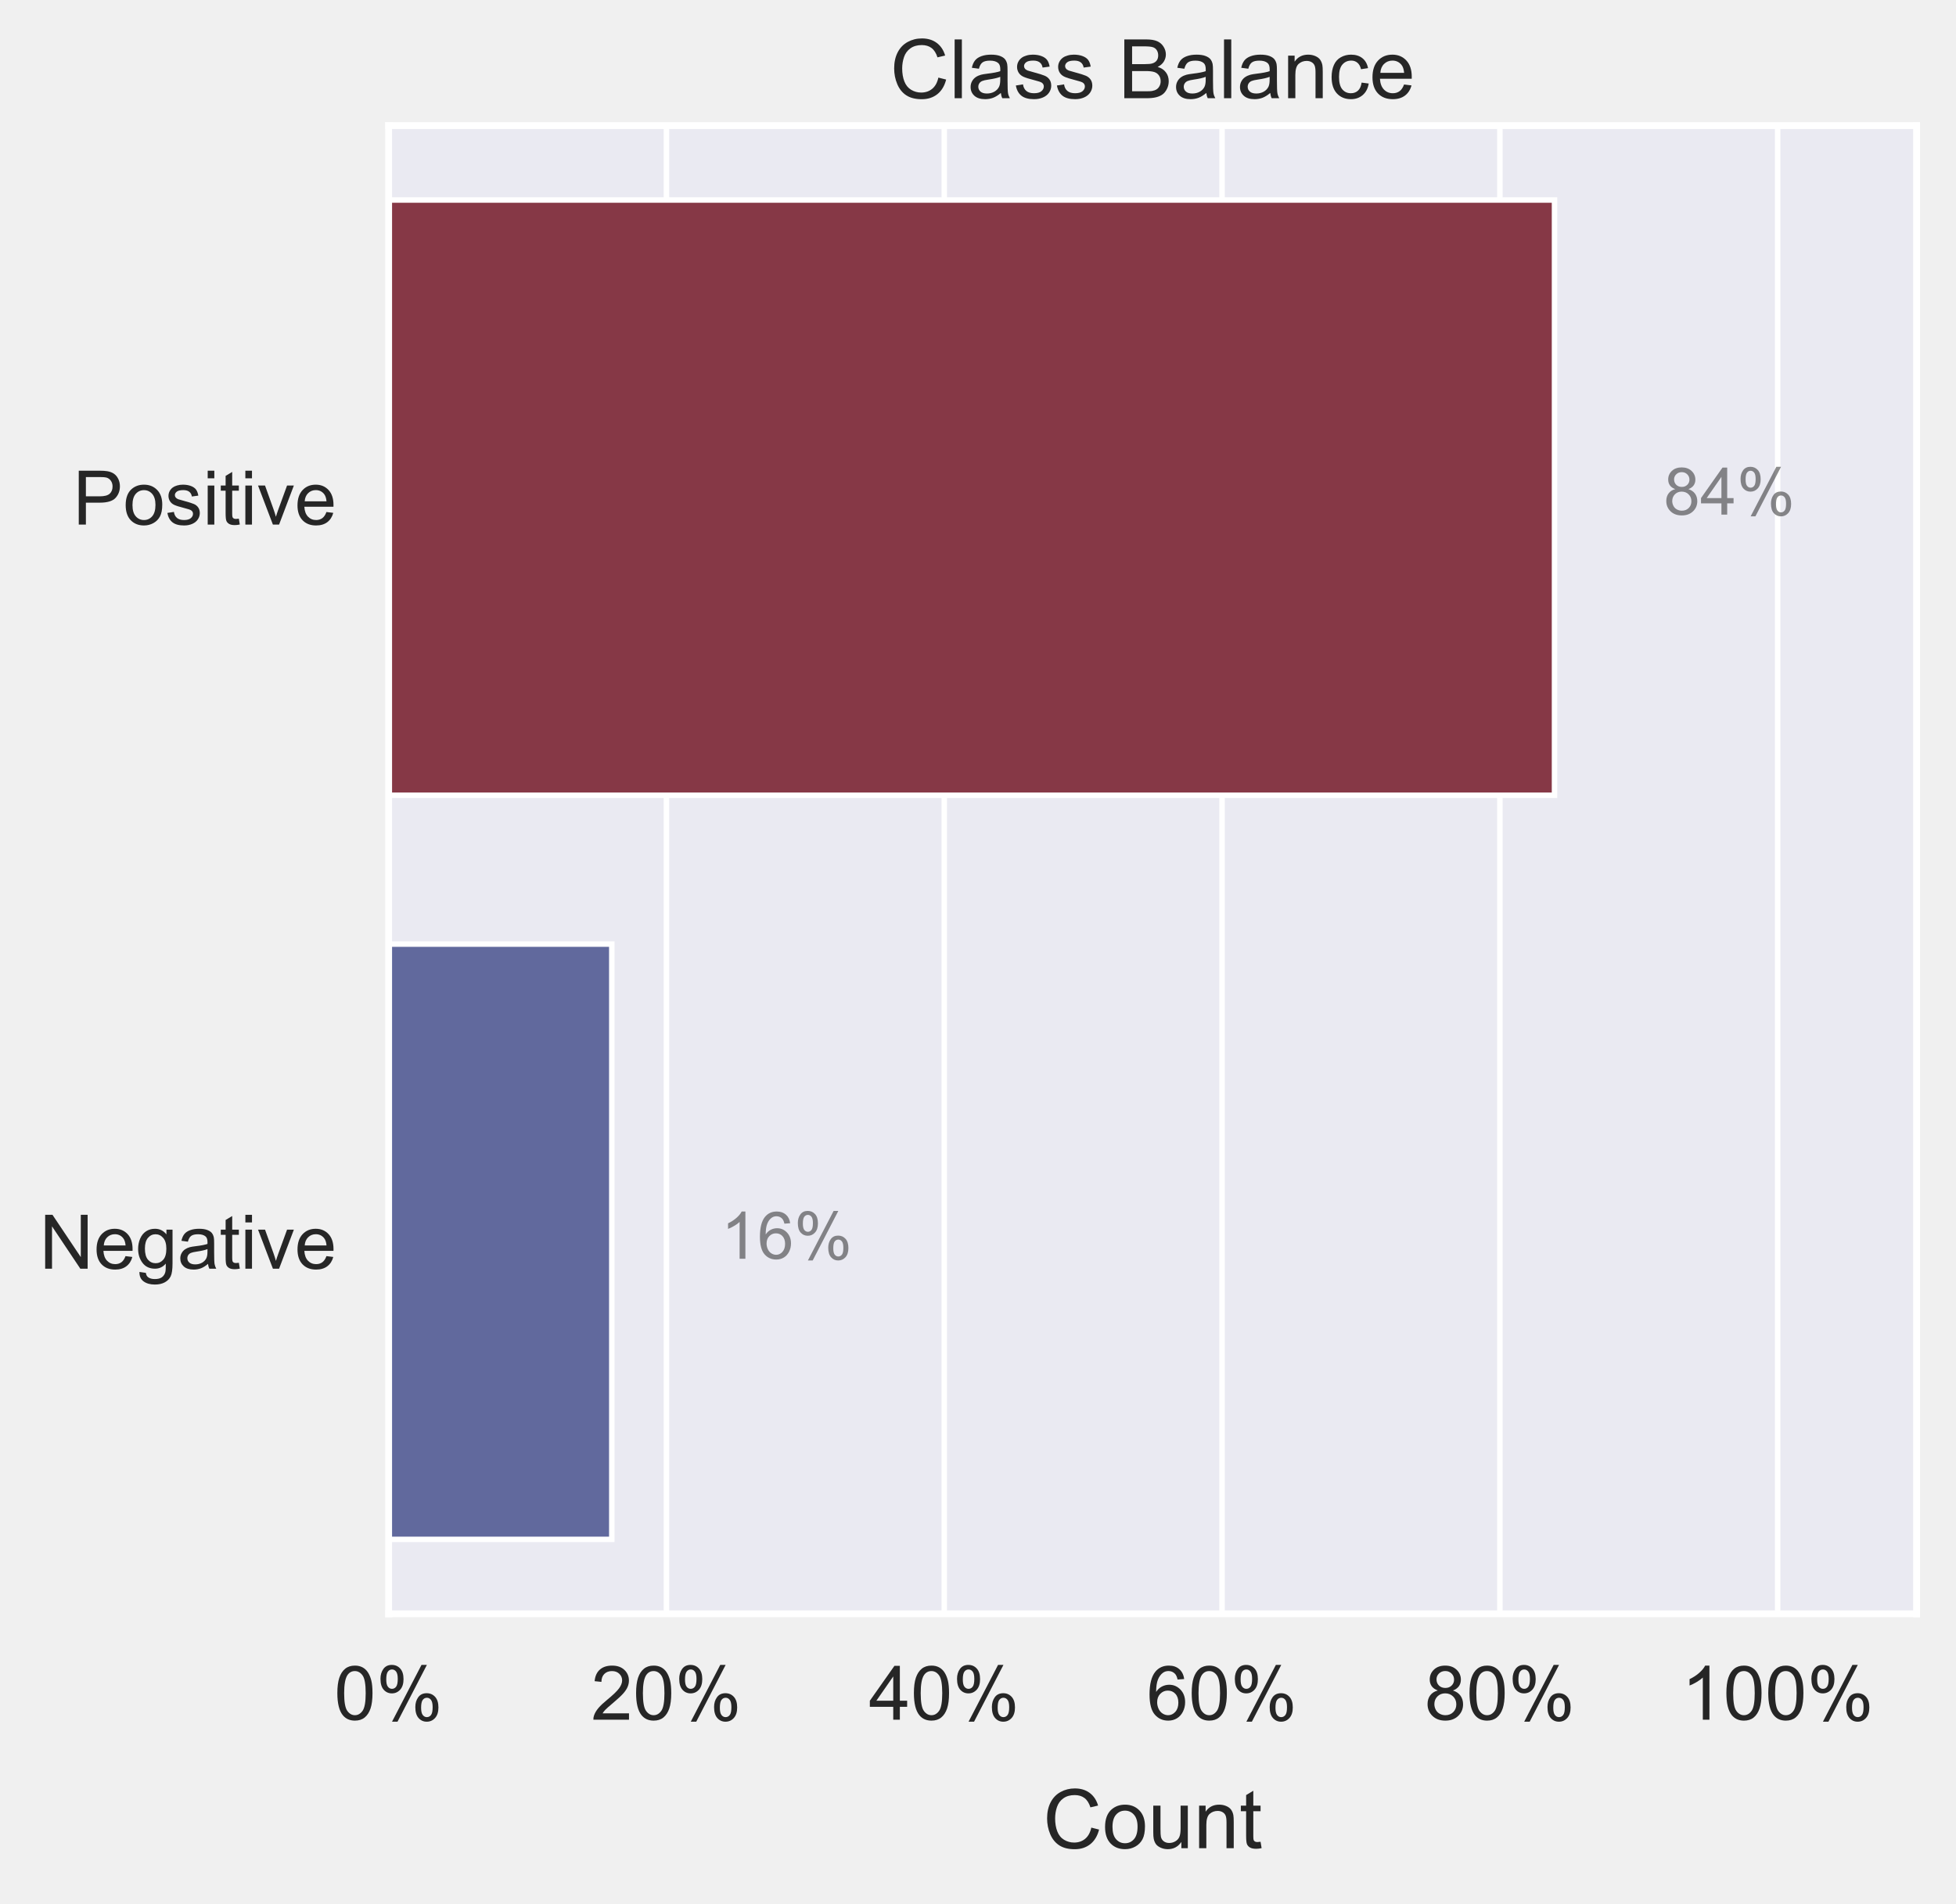
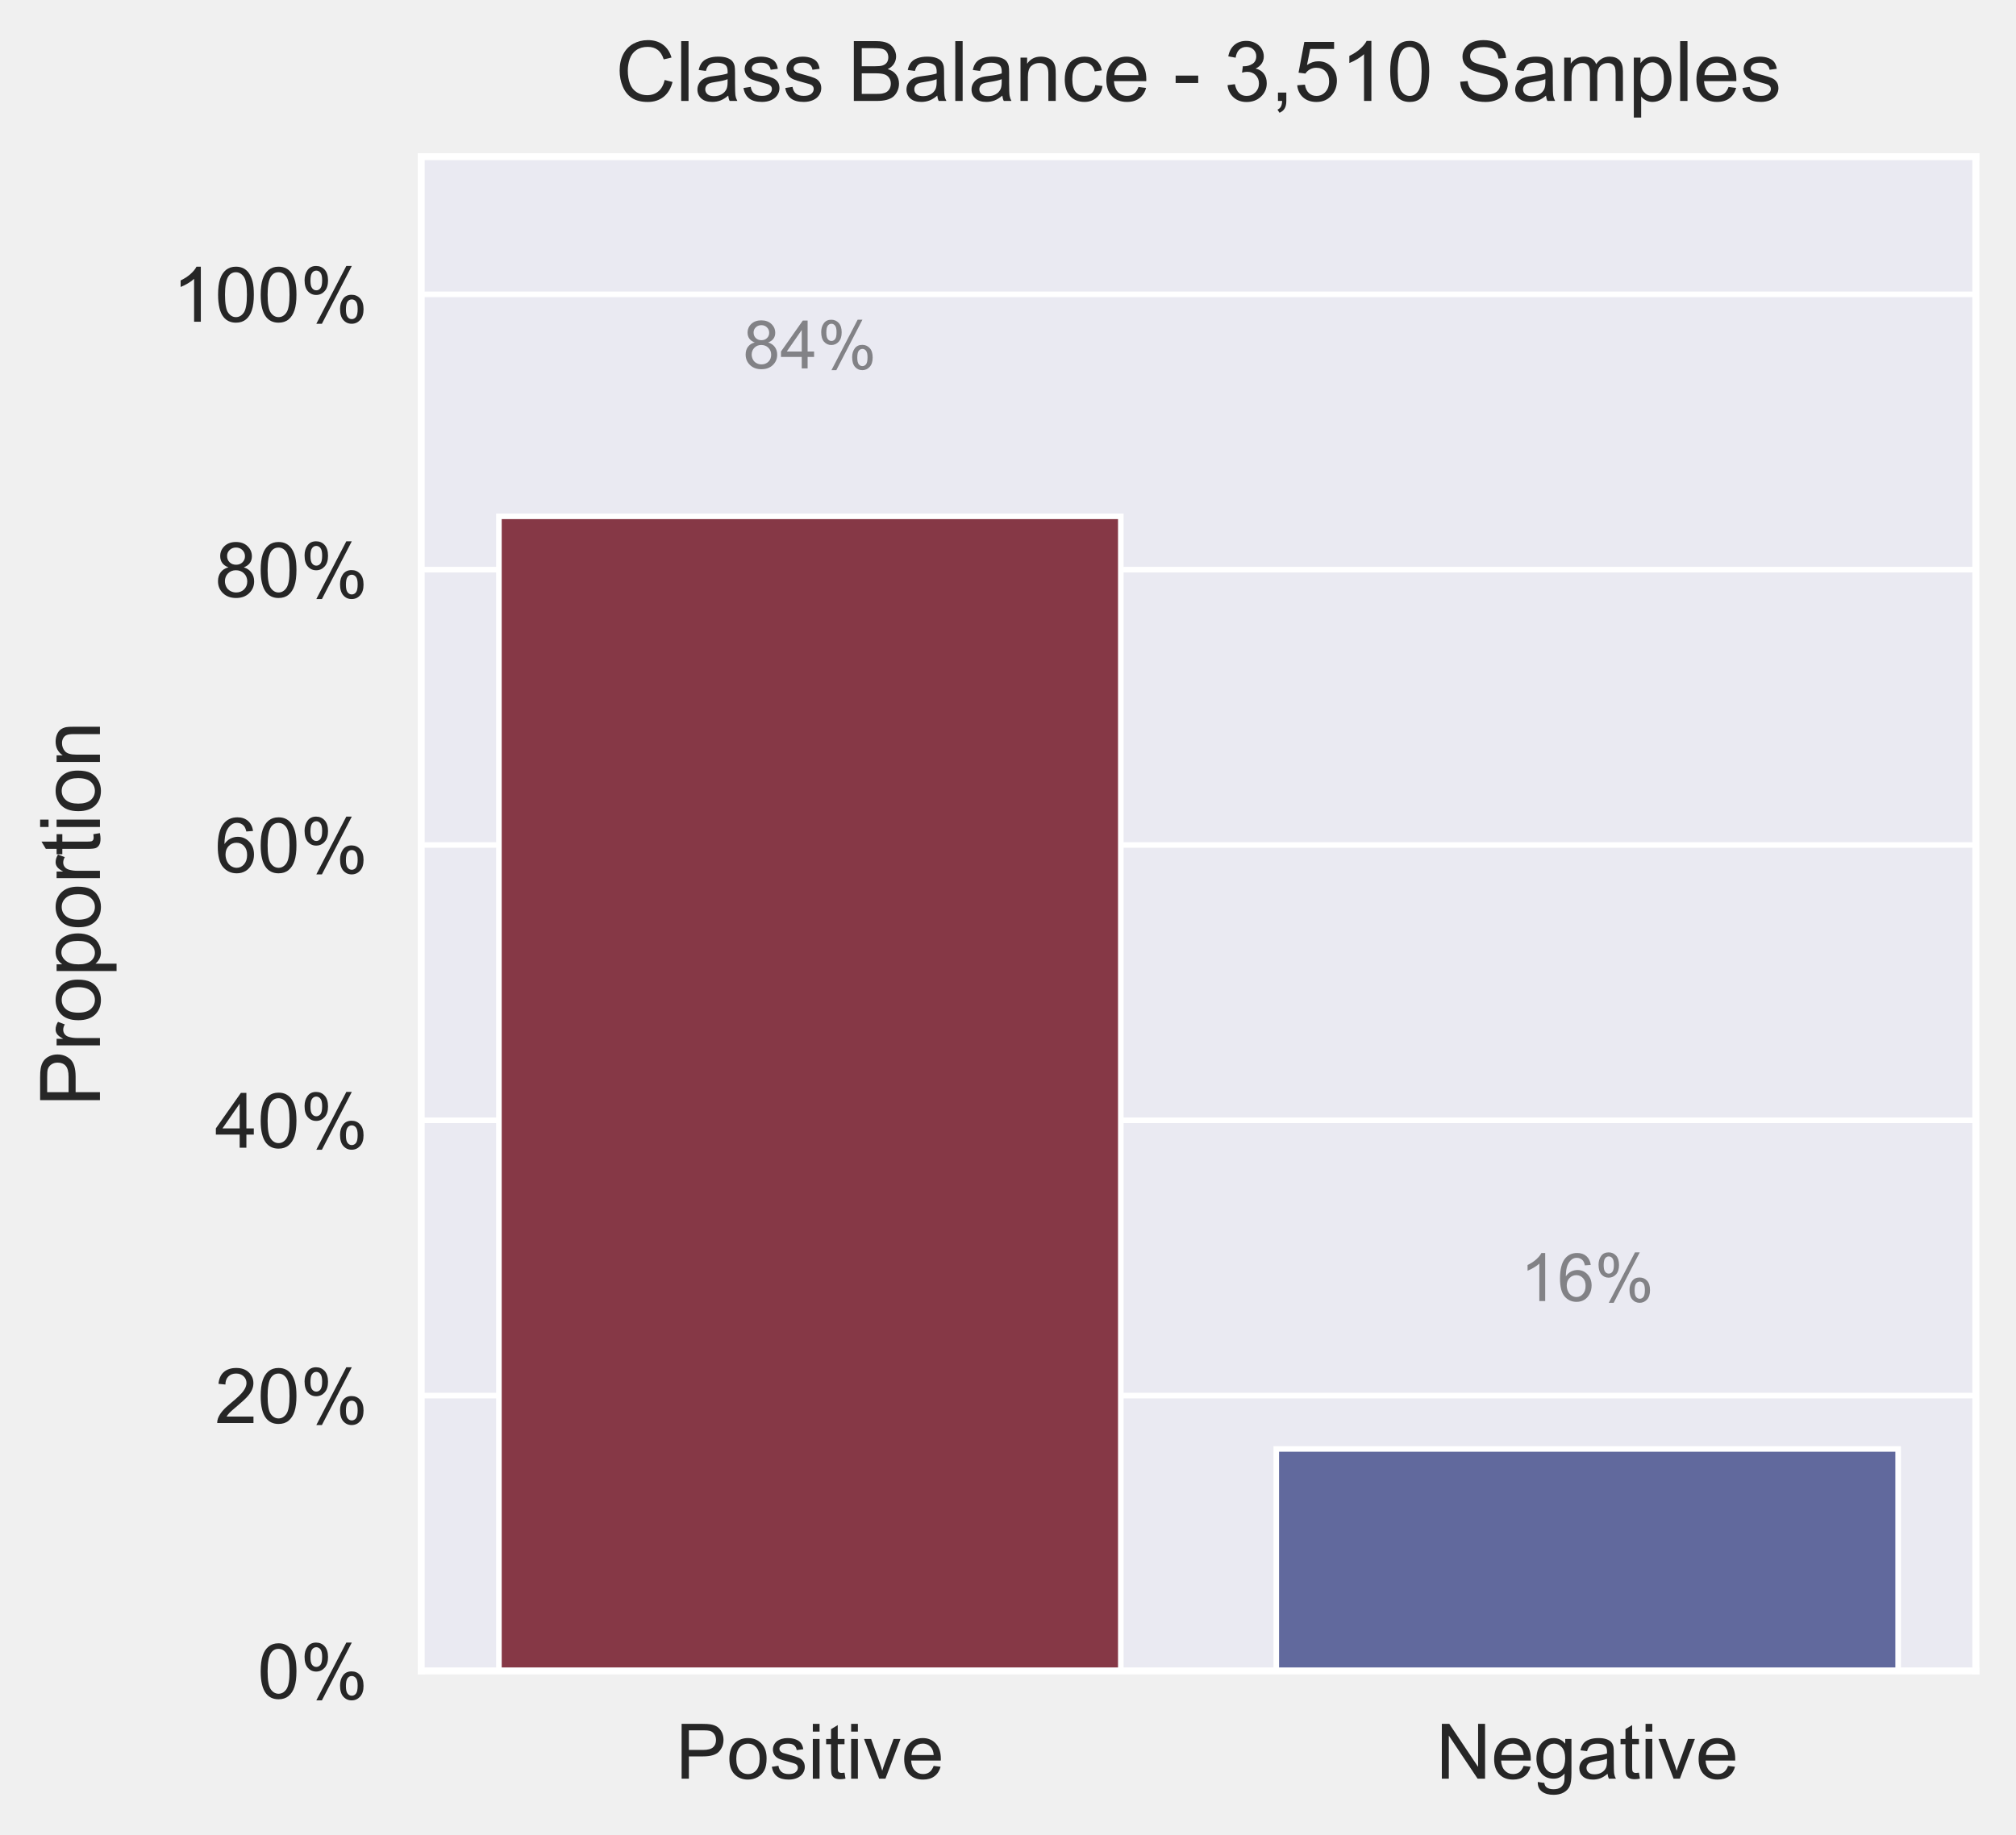
- <svg xmlns="http://www.w3.org/2000/svg" xmlns:xlink="http://www.w3.org/1999/xlink" height="347.729pt" version="1.1" viewBox="0 0 357.165 347.729" width="357.165pt">
+ <svg xmlns="http://www.w3.org/2000/svg" xmlns:xlink="http://www.w3.org/1999/xlink" height="329.355pt" version="1.1" viewBox="0 0 361.784 329.355" width="361.784pt">
  <defs>
    <style type="text/css">*{stroke-linecap:butt;stroke-linejoin:round;}</style>
  </defs>
  <g id="figure_1">
    <g id="patch_1">
-       <path d="M 0 347.729  L 357.165 347.729  L 357.165 0  L 0 0  z " style="fill:none;" />
+       <path d="M 0 329.355  L 361.784 329.355  L 361.784 0  L 0 0  z " style="fill:none;" />
    </g>
    <g id="axes_1">
      <g id="patch_2">
-         <path d="M 70.965 294.737  L 349.965 294.737  L 349.965 22.937  L 70.965 22.937  z " style="fill:#eaeaf2;" />
+         <path d="M 75.584 299.92  L 354.584 299.92  L 354.584 28.12  L 75.584 28.12  z " style="fill:#eaeaf2;" />
      </g>
      <g id="matplotlib.axis_1">
        <g id="xtick_1">
-           <g id="line2d_1">
-             <path clip-path="url(#p94337c7249)" d="M 70.965 294.737  L 70.965 22.937  " style="fill:none;stroke:#ffffff;stroke-linecap:round;" />
-           </g>
          <g id="text_1">
-             <g style="fill:#262626;" transform="translate(61.02871 314.0787)scale(0.1375 -0.1375)">
-               <defs>
-                 <path d="M 266 2259  Q 266 3072 433 3567  Q 600 4063 929 4331  Q 1259 4600 1759 4600  Q 2128 4600 2406 4451  Q 2684 4303 2865 4023  Q 3047 3744 3150 3342  Q 3253 2941 3253 2259  Q 3253 1453 3087 958  Q 2922 463 2592 192  Q 2263 -78 1759 -78  Q 1097 -78 719 397  Q 266 969 266 2259  z M 844 2259  Q 844 1131 1108 757  Q 1372 384 1759 384  Q 2147 384 2411 759  Q 2675 1134 2675 2259  Q 2675 3391 2411 3762  Q 2147 4134 1753 4134  Q 1366 4134 1134 3806  Q 844 3388 844 2259  z " id="ArialMT-30" transform="scale(0.015625)" />
-                 <path d="M 372 3481  Q 372 3972 619 4315  Q 866 4659 1334 4659  Q 1766 4659 2048 4351  Q 2331 4044 2331 3447  Q 2331 2866 2045 2552  Q 1759 2238 1341 2238  Q 925 2238 648 2547  Q 372 2856 372 3481  z M 1350 4272  Q 1141 4272 1002 4090  Q 863 3909 863 3425  Q 863 2984 1003 2804  Q 1144 2625 1350 2625  Q 1563 2625 1702 2806  Q 1841 2988 1841 3469  Q 1841 3913 1700 4092  Q 1559 4272 1350 4272  z M 1353 -169  L 3859 4659  L 4316 4659  L 1819 -169  L 1353 -169  z M 3334 1075  Q 3334 1569 3581 1911  Q 3828 2253 4300 2253  Q 4731 2253 5014 1945  Q 5297 1638 5297 1041  Q 5297 459 5011 145  Q 4725 -169 4303 -169  Q 3888 -169 3611 142  Q 3334 453 3334 1075  z M 4316 1866  Q 4103 1866 3964 1684  Q 3825 1503 3825 1019  Q 3825 581 3965 400  Q 4106 219 4313 219  Q 4528 219 4667 400  Q 4806 581 4806 1063  Q 4806 1506 4665 1686  Q 4525 1866 4316 1866  z " id="ArialMT-25" transform="scale(0.015625)" />
-               </defs>
-               <use xlink:href="#ArialMT-30" />
-               <use x="55.615" xlink:href="#ArialMT-25" />
-             </g>
-           </g>
-         </g>
-         <g id="xtick_2">
-           <g id="line2d_2">
-             <path clip-path="url(#p94337c7249)" d="M 121.693 294.737  L 121.693 22.937  " style="fill:none;stroke:#ffffff;stroke-linecap:round;" />
-           </g>
-           <g id="text_2">
-             <g style="fill:#262626;" transform="translate(107.9328 314.0787)scale(0.1375 -0.1375)">
-               <defs>
-                 <path d="M 3222 541  L 3222 0  L 194 0  Q 188 203 259 391  Q 375 700 629 1000  Q 884 1300 1366 1694  Q 2113 2306 2375 2664  Q 2638 3022 2638 3341  Q 2638 3675 2398 3904  Q 2159 4134 1775 4134  Q 1369 4134 1125 3890  Q 881 3647 878 3216  L 300 3275  Q 359 3922 746 4261  Q 1134 4600 1788 4600  Q 2447 4600 2831 4234  Q 3216 3869 3216 3328  Q 3216 3053 3103 2787  Q 2991 2522 2730 2228  Q 2469 1934 1863 1422  Q 1356 997 1212 845  Q 1069 694 975 541  L 3222 541  z " id="ArialMT-32" transform="scale(0.015625)" />
-               </defs>
-               <use xlink:href="#ArialMT-32" />
-               <use x="55.615" xlink:href="#ArialMT-30" />
-               <use x="111.23" xlink:href="#ArialMT-25" />
-             </g>
-           </g>
-         </g>
-         <g id="xtick_3">
-           <g id="line2d_3">
-             <path clip-path="url(#p94337c7249)" d="M 172.42 294.737  L 172.42 22.937  " style="fill:none;stroke:#ffffff;stroke-linecap:round;" />
-           </g>
-           <g id="text_3">
-             <g style="fill:#262626;" transform="translate(158.6601 314.0787)scale(0.1375 -0.1375)">
-               <defs>
-                 <path d="M 2069 0  L 2069 1097  L 81 1097  L 81 1613  L 2172 4581  L 2631 4581  L 2631 1613  L 3250 1613  L 3250 1097  L 2631 1097  L 2631 0  L 2069 0  z M 2069 1613  L 2069 3678  L 634 1613  L 2069 1613  z " id="ArialMT-34" transform="scale(0.015625)" />
-               </defs>
-               <use xlink:href="#ArialMT-34" />
-               <use x="55.615" xlink:href="#ArialMT-30" />
-               <use x="111.23" xlink:href="#ArialMT-25" />
-             </g>
-           </g>
-         </g>
-         <g id="xtick_4">
-           <g id="line2d_4">
-             <path clip-path="url(#p94337c7249)" d="M 223.147 294.737  L 223.147 22.937  " style="fill:none;stroke:#ffffff;stroke-linecap:round;" />
-           </g>
-           <g id="text_4">
-             <g style="fill:#262626;" transform="translate(209.3874 314.0787)scale(0.1375 -0.1375)">
-               <defs>
-                 <path d="M 3184 3459  L 2625 3416  Q 2550 3747 2413 3897  Q 2184 4138 1850 4138  Q 1581 4138 1378 3988  Q 1113 3794 959 3422  Q 806 3050 800 2363  Q 1003 2672 1297 2822  Q 1591 2972 1913 2972  Q 2475 2972 2870 2558  Q 3266 2144 3266 1488  Q 3266 1056 3080 686  Q 2894 316 2569 119  Q 2244 -78 1831 -78  Q 1128 -78 684 439  Q 241 956 241 2144  Q 241 3472 731 4075  Q 1159 4600 1884 4600  Q 2425 4600 2770 4297  Q 3116 3994 3184 3459  z M 888 1484  Q 888 1194 1011 928  Q 1134 663 1356 523  Q 1578 384 1822 384  Q 2178 384 2434 671  Q 2691 959 2691 1453  Q 2691 1928 2437 2201  Q 2184 2475 1800 2475  Q 1419 2475 1153 2201  Q 888 1928 888 1484  z " id="ArialMT-36" transform="scale(0.015625)" />
-               </defs>
-               <use xlink:href="#ArialMT-36" />
-               <use x="55.615" xlink:href="#ArialMT-30" />
-               <use x="111.23" xlink:href="#ArialMT-25" />
-             </g>
-           </g>
-         </g>
-         <g id="xtick_5">
-           <g id="line2d_5">
-             <path clip-path="url(#p94337c7249)" d="M 273.874 294.737  L 273.874 22.937  " style="fill:none;stroke:#ffffff;stroke-linecap:round;" />
-           </g>
-           <g id="text_5">
-             <g style="fill:#262626;" transform="translate(260.1147 314.0787)scale(0.1375 -0.1375)">
-               <defs>
-                 <path d="M 1131 2484  Q 781 2613 612 2850  Q 444 3088 444 3419  Q 444 3919 803 4259  Q 1163 4600 1759 4600  Q 2359 4600 2725 4251  Q 3091 3903 3091 3403  Q 3091 3084 2923 2848  Q 2756 2613 2416 2484  Q 2838 2347 3058 2040  Q 3278 1734 3278 1309  Q 3278 722 2862 322  Q 2447 -78 1769 -78  Q 1091 -78 675 323  Q 259 725 259 1325  Q 259 1772 486 2073  Q 713 2375 1131 2484  z M 1019 3438  Q 1019 3113 1228 2906  Q 1438 2700 1772 2700  Q 2097 2700 2305 2904  Q 2513 3109 2513 3406  Q 2513 3716 2298 3927  Q 2084 4138 1766 4138  Q 1444 4138 1231 3931  Q 1019 3725 1019 3438  z M 838 1322  Q 838 1081 952 856  Q 1066 631 1291 507  Q 1516 384 1775 384  Q 2178 384 2440 643  Q 2703 903 2703 1303  Q 2703 1709 2433 1975  Q 2163 2241 1756 2241  Q 1359 2241 1098 1978  Q 838 1716 838 1322  z " id="ArialMT-38" transform="scale(0.015625)" />
-               </defs>
-               <use xlink:href="#ArialMT-38" />
-               <use x="55.615" xlink:href="#ArialMT-30" />
-               <use x="111.23" xlink:href="#ArialMT-25" />
-             </g>
-           </g>
-         </g>
-         <g id="xtick_6">
-           <g id="line2d_6">
-             <path clip-path="url(#p94337c7249)" d="M 324.602 294.737  L 324.602 22.937  " style="fill:none;stroke:#ffffff;stroke-linecap:round;" />
-           </g>
-           <g id="text_6">
-             <g style="fill:#262626;" transform="translate(307.0188 314.0787)scale(0.1375 -0.1375)">
-               <defs>
-                 <path d="M 2384 0  L 1822 0  L 1822 3584  Q 1619 3391 1289 3197  Q 959 3003 697 2906  L 697 3450  Q 1169 3672 1522 3987  Q 1875 4303 2022 4600  L 2384 4600  L 2384 0  z " id="ArialMT-31" transform="scale(0.015625)" />
-               </defs>
-               <use xlink:href="#ArialMT-31" />
-               <use x="55.615" xlink:href="#ArialMT-30" />
-               <use x="111.23" xlink:href="#ArialMT-30" />
-               <use x="166.846" xlink:href="#ArialMT-25" />
-             </g>
-           </g>
-         </g>
-         <g id="text_7">
-           <g style="fill:#262626;" transform="translate(190.4531 337.5482)scale(0.15 -0.15)">
-             <defs>
-               <path d="M 3763 1606  L 4369 1453  Q 4178 706 3683 314  Q 3188 -78 2472 -78  Q 1731 -78 1267 223  Q 803 525 561 1097  Q 319 1669 319 2325  Q 319 3041 592 3573  Q 866 4106 1370 4382  Q 1875 4659 2481 4659  Q 3169 4659 3637 4309  Q 4106 3959 4291 3325  L 3694 3184  Q 3534 3684 3231 3912  Q 2928 4141 2469 4141  Q 1941 4141 1586 3887  Q 1231 3634 1087 3207  Q 944 2781 944 2328  Q 944 1744 1114 1308  Q 1284 872 1643 656  Q 2003 441 2422 441  Q 2931 441 3284 734  Q 3638 1028 3763 1606  z " id="ArialMT-43" transform="scale(0.015625)" />
-               <path d="M 213 1659  Q 213 2581 725 3025  Q 1153 3394 1769 3394  Q 2453 3394 2887 2945  Q 3322 2497 3322 1706  Q 3322 1066 3130 698  Q 2938 331 2570 128  Q 2203 -75 1769 -75  Q 1072 -75 642 372  Q 213 819 213 1659  z M 791 1659  Q 791 1022 1069 705  Q 1347 388 1769 388  Q 2188 388 2466 706  Q 2744 1025 2744 1678  Q 2744 2294 2464 2611  Q 2184 2928 1769 2928  Q 1347 2928 1069 2612  Q 791 2297 791 1659  z " id="ArialMT-6f" transform="scale(0.015625)" />
-               <path d="M 2597 0  L 2597 488  Q 2209 -75 1544 -75  Q 1250 -75 995 37  Q 741 150 617 320  Q 494 491 444 738  Q 409 903 409 1263  L 409 3319  L 972 3319  L 972 1478  Q 972 1038 1006 884  Q 1059 663 1231 536  Q 1403 409 1656 409  Q 1909 409 2131 539  Q 2353 669 2445 892  Q 2538 1116 2538 1541  L 2538 3319  L 3100 3319  L 3100 0  L 2597 0  z " id="ArialMT-75" transform="scale(0.015625)" />
-               <path d="M 422 0  L 422 3319  L 928 3319  L 928 2847  Q 1294 3394 1984 3394  Q 2284 3394 2536 3286  Q 2788 3178 2913 3003  Q 3038 2828 3088 2588  Q 3119 2431 3119 2041  L 3119 0  L 2556 0  L 2556 2019  Q 2556 2363 2490 2533  Q 2425 2703 2258 2804  Q 2091 2906 1866 2906  Q 1506 2906 1245 2678  Q 984 2450 984 1813  L 984 0  L 422 0  z " id="ArialMT-6e" transform="scale(0.015625)" />
-               <path d="M 1650 503  L 1731 6  Q 1494 -44 1306 -44  Q 1000 -44 831 53  Q 663 150 594 308  Q 525 466 525 972  L 525 2881  L 113 2881  L 113 3319  L 525 3319  L 525 4141  L 1084 4478  L 1084 3319  L 1650 3319  L 1650 2881  L 1084 2881  L 1084 941  Q 1084 700 1114 631  Q 1144 563 1211 522  Q 1278 481 1403 481  Q 1497 481 1650 503  z " id="ArialMT-74" transform="scale(0.015625)" />
-             </defs>
-             <use xlink:href="#ArialMT-43" />
-             <use x="72.217" xlink:href="#ArialMT-6f" />
-             <use x="127.832" xlink:href="#ArialMT-75" />
-             <use x="183.447" xlink:href="#ArialMT-6e" />
-             <use x="239.062" xlink:href="#ArialMT-74" />
-           </g>
-         </g>
-       </g>
-       <g id="matplotlib.axis_2">
-         <g id="ytick_1">
-           <g id="text_8">
-             <g style="fill:#262626;" transform="translate(13.3209 95.80772)scale(0.1375 -0.1375)">
+             <g style="fill:#262626;" transform="translate(121.2614 319.2615)scale(0.1375 -0.1375)">
              <defs>
                <path d="M 494 0  L 494 4581  L 2222 4581  Q 2678 4581 2919 4538  Q 3256 4481 3484 4323  Q 3713 4166 3852 3881  Q 3991 3597 3991 3256  Q 3991 2672 3619 2267  Q 3247 1863 2275 1863  L 1100 1863  L 1100 0  L 494 0  z M 1100 2403  L 2284 2403  Q 2872 2403 3119 2622  Q 3366 2841 3366 3238  Q 3366 3525 3220 3729  Q 3075 3934 2838 4000  Q 2684 4041 2272 4041  L 1100 4041  L 1100 2403  z " id="ArialMT-50" transform="scale(0.015625)" />
+                 <path d="M 213 1659  Q 213 2581 725 3025  Q 1153 3394 1769 3394  Q 2453 3394 2887 2945  Q 3322 2497 3322 1706  Q 3322 1066 3130 698  Q 2938 331 2570 128  Q 2203 -75 1769 -75  Q 1072 -75 642 372  Q 213 819 213 1659  z M 791 1659  Q 791 1022 1069 705  Q 1347 388 1769 388  Q 2188 388 2466 706  Q 2744 1025 2744 1678  Q 2744 2294 2464 2611  Q 2184 2928 1769 2928  Q 1347 2928 1069 2612  Q 791 2297 791 1659  z " id="ArialMT-6f" transform="scale(0.015625)" />
                <path d="M 197 991  L 753 1078  Q 800 744 1014 566  Q 1228 388 1613 388  Q 2000 388 2187 545  Q 2375 703 2375 916  Q 2375 1106 2209 1216  Q 2094 1291 1634 1406  Q 1016 1563 777 1677  Q 538 1791 414 1992  Q 291 2194 291 2438  Q 291 2659 392 2848  Q 494 3038 669 3163  Q 800 3259 1026 3326  Q 1253 3394 1513 3394  Q 1903 3394 2198 3281  Q 2494 3169 2634 2976  Q 2775 2784 2828 2463  L 2278 2388  Q 2241 2644 2061 2787  Q 1881 2931 1553 2931  Q 1166 2931 1000 2803  Q 834 2675 834 2503  Q 834 2394 903 2306  Q 972 2216 1119 2156  Q 1203 2125 1616 2013  Q 2213 1853 2448 1751  Q 2684 1650 2818 1456  Q 2953 1263 2953 975  Q 2953 694 2789 445  Q 2625 197 2315 61  Q 2006 -75 1616 -75  Q 969 -75 630 194  Q 291 463 197 991  z " id="ArialMT-73" transform="scale(0.015625)" />
                <path d="M 425 3934  L 425 4581  L 988 4581  L 988 3934  L 425 3934  z M 425 0  L 425 3319  L 988 3319  L 988 0  L 425 0  z " id="ArialMT-69" transform="scale(0.015625)" />
+                 <path d="M 1650 503  L 1731 6  Q 1494 -44 1306 -44  Q 1000 -44 831 53  Q 663 150 594 308  Q 525 466 525 972  L 525 2881  L 113 2881  L 113 3319  L 525 3319  L 525 4141  L 1084 4478  L 1084 3319  L 1650 3319  L 1650 2881  L 1084 2881  L 1084 941  Q 1084 700 1114 631  Q 1144 563 1211 522  Q 1278 481 1403 481  Q 1497 481 1650 503  z " id="ArialMT-74" transform="scale(0.015625)" />
                <path d="M 1344 0  L 81 3319  L 675 3319  L 1388 1331  Q 1503 1009 1600 663  Q 1675 925 1809 1294  L 2547 3319  L 3125 3319  L 1869 0  L 1344 0  z " id="ArialMT-76" transform="scale(0.015625)" />
                <path d="M 2694 1069  L 3275 997  Q 3138 488 2766 206  Q 2394 -75 1816 -75  Q 1088 -75 661 373  Q 234 822 234 1631  Q 234 2469 665 2931  Q 1097 3394 1784 3394  Q 2450 3394 2872 2941  Q 3294 2488 3294 1666  Q 3294 1616 3291 1516  L 816 1516  Q 847 969 1125 678  Q 1403 388 1819 388  Q 2128 388 2347 550  Q 2566 713 2694 1069  z M 847 1978  L 2700 1978  Q 2663 2397 2488 2606  Q 2219 2931 1791 2931  Q 1403 2931 1139 2672  Q 875 2413 847 1978  z " id="ArialMT-65" transform="scale(0.015625)" />
              </defs>
              <use xlink:href="#ArialMT-50" />
              <use x="66.699" xlink:href="#ArialMT-6f" />
              <use x="122.314" xlink:href="#ArialMT-73" />
              <use x="172.314" xlink:href="#ArialMT-69" />
              <use x="194.531" xlink:href="#ArialMT-74" />
              <use x="222.314" xlink:href="#ArialMT-69" />
              <use x="244.531" xlink:href="#ArialMT-76" />
              <use x="294.531" xlink:href="#ArialMT-65" />
            </g>
          </g>
        </g>
-         <g id="ytick_2">
-           <g id="text_9">
-             <g style="fill:#262626;" transform="translate(7.2 231.7077)scale(0.1375 -0.1375)">
+         <g id="xtick_2">
+           <g id="text_2">
+             <g style="fill:#262626;" transform="translate(257.701 319.2615)scale(0.1375 -0.1375)">
              <defs>
                <path d="M 488 0  L 488 4581  L 1109 4581  L 3516 984  L 3516 4581  L 4097 4581  L 4097 0  L 3475 0  L 1069 3600  L 1069 0  L 488 0  z " id="ArialMT-4e" transform="scale(0.015625)" />
                <path d="M 319 -275  L 866 -356  Q 900 -609 1056 -725  Q 1266 -881 1628 -881  Q 2019 -881 2231 -725  Q 2444 -569 2519 -288  Q 2563 -116 2559 434  Q 2191 0 1641 0  Q 956 0 581 494  Q 206 988 206 1678  Q 206 2153 378 2554  Q 550 2956 876 3175  Q 1203 3394 1644 3394  Q 2231 3394 2613 2919  L 2613 3319  L 3131 3319  L 3131 450  Q 3131 -325 2973 -648  Q 2816 -972 2473 -1159  Q 2131 -1347 1631 -1347  Q 1038 -1347 672 -1080  Q 306 -813 319 -275  z M 784 1719  Q 784 1066 1043 766  Q 1303 466 1694 466  Q 2081 466 2343 764  Q 2606 1063 2606 1700  Q 2606 2309 2336 2618  Q 2066 2928 1684 2928  Q 1309 2928 1046 2623  Q 784 2319 784 1719  z " id="ArialMT-67" transform="scale(0.015625)" />
                <path d="M 2588 409  Q 2275 144 1986 34  Q 1697 -75 1366 -75  Q 819 -75 525 192  Q 231 459 231 875  Q 231 1119 342 1320  Q 453 1522 633 1644  Q 813 1766 1038 1828  Q 1203 1872 1538 1913  Q 2219 1994 2541 2106  Q 2544 2222 2544 2253  Q 2544 2597 2384 2738  Q 2169 2928 1744 2928  Q 1347 2928 1158 2789  Q 969 2650 878 2297  L 328 2372  Q 403 2725 575 2942  Q 747 3159 1072 3276  Q 1397 3394 1825 3394  Q 2250 3394 2515 3294  Q 2781 3194 2906 3042  Q 3031 2891 3081 2659  Q 3109 2516 3109 2141  L 3109 1391  Q 3109 606 3145 398  Q 3181 191 3288 0  L 2700 0  Q 2613 175 2588 409  z M 2541 1666  Q 2234 1541 1622 1453  Q 1275 1403 1131 1340  Q 988 1278 909 1158  Q 831 1038 831 891  Q 831 666 1001 516  Q 1172 366 1500 366  Q 1825 366 2078 508  Q 2331 650 2450 897  Q 2541 1088 2541 1459  L 2541 1666  z " id="ArialMT-61" transform="scale(0.015625)" />
              </defs>
              <use xlink:href="#ArialMT-4e" />
              <use x="72.217" xlink:href="#ArialMT-65" />
              <use x="127.832" xlink:href="#ArialMT-67" />
              <use x="183.447" xlink:href="#ArialMT-61" />
              <use x="239.062" xlink:href="#ArialMT-74" />
              <use x="266.846" xlink:href="#ArialMT-69" />
              <use x="289.062" xlink:href="#ArialMT-76" />
              <use x="339.062" xlink:href="#ArialMT-65" />
            </g>
          </g>
        </g>
      </g>
+       <g id="matplotlib.axis_2">
+         <g id="ytick_1">
+           <g id="line2d_1">
+             <path clip-path="url(#paa49fcd0c4)" d="M 75.584 299.92  L 354.584 299.92  " style="fill:none;stroke:#ffffff;stroke-linecap:round;" />
+           </g>
+           <g id="text_3">
+             <g style="fill:#262626;" transform="translate(46.21055 304.8405)scale(0.1375 -0.1375)">
+               <defs>
+                 <path d="M 266 2259  Q 266 3072 433 3567  Q 600 4063 929 4331  Q 1259 4600 1759 4600  Q 2128 4600 2406 4451  Q 2684 4303 2865 4023  Q 3047 3744 3150 3342  Q 3253 2941 3253 2259  Q 3253 1453 3087 958  Q 2922 463 2592 192  Q 2263 -78 1759 -78  Q 1097 -78 719 397  Q 266 969 266 2259  z M 844 2259  Q 844 1131 1108 757  Q 1372 384 1759 384  Q 2147 384 2411 759  Q 2675 1134 2675 2259  Q 2675 3391 2411 3762  Q 2147 4134 1753 4134  Q 1366 4134 1134 3806  Q 844 3388 844 2259  z " id="ArialMT-30" transform="scale(0.015625)" />
+                 <path d="M 372 3481  Q 372 3972 619 4315  Q 866 4659 1334 4659  Q 1766 4659 2048 4351  Q 2331 4044 2331 3447  Q 2331 2866 2045 2552  Q 1759 2238 1341 2238  Q 925 2238 648 2547  Q 372 2856 372 3481  z M 1350 4272  Q 1141 4272 1002 4090  Q 863 3909 863 3425  Q 863 2984 1003 2804  Q 1144 2625 1350 2625  Q 1563 2625 1702 2806  Q 1841 2988 1841 3469  Q 1841 3913 1700 4092  Q 1559 4272 1350 4272  z M 1353 -169  L 3859 4659  L 4316 4659  L 1819 -169  L 1353 -169  z M 3334 1075  Q 3334 1569 3581 1911  Q 3828 2253 4300 2253  Q 4731 2253 5014 1945  Q 5297 1638 5297 1041  Q 5297 459 5011 145  Q 4725 -169 4303 -169  Q 3888 -169 3611 142  Q 3334 453 3334 1075  z M 4316 1866  Q 4103 1866 3964 1684  Q 3825 1503 3825 1019  Q 3825 581 3965 400  Q 4106 219 4313 219  Q 4528 219 4667 400  Q 4806 581 4806 1063  Q 4806 1506 4665 1686  Q 4525 1866 4316 1866  z " id="ArialMT-25" transform="scale(0.015625)" />
+               </defs>
+               <use xlink:href="#ArialMT-30" />
+               <use x="55.615" xlink:href="#ArialMT-25" />
+             </g>
+           </g>
+         </g>
+         <g id="ytick_2">
+           <g id="line2d_2">
+             <path clip-path="url(#paa49fcd0c4)" d="M 75.584 250.501  L 354.584 250.501  " style="fill:none;stroke:#ffffff;stroke-linecap:round;" />
+           </g>
+           <g id="text_4">
+             <g style="fill:#262626;" transform="translate(38.56426 255.4223)scale(0.1375 -0.1375)">
+               <defs>
+                 <path d="M 3222 541  L 3222 0  L 194 0  Q 188 203 259 391  Q 375 700 629 1000  Q 884 1300 1366 1694  Q 2113 2306 2375 2664  Q 2638 3022 2638 3341  Q 2638 3675 2398 3904  Q 2159 4134 1775 4134  Q 1369 4134 1125 3890  Q 881 3647 878 3216  L 300 3275  Q 359 3922 746 4261  Q 1134 4600 1788 4600  Q 2447 4600 2831 4234  Q 3216 3869 3216 3328  Q 3216 3053 3103 2787  Q 2991 2522 2730 2228  Q 2469 1934 1863 1422  Q 1356 997 1212 845  Q 1069 694 975 541  L 3222 541  z " id="ArialMT-32" transform="scale(0.015625)" />
+               </defs>
+               <use xlink:href="#ArialMT-32" />
+               <use x="55.615" xlink:href="#ArialMT-30" />
+               <use x="111.23" xlink:href="#ArialMT-25" />
+             </g>
+           </g>
+         </g>
+         <g id="ytick_3">
+           <g id="line2d_3">
+             <path clip-path="url(#paa49fcd0c4)" d="M 75.584 201.083  L 354.584 201.083  " style="fill:none;stroke:#ffffff;stroke-linecap:round;" />
+           </g>
+           <g id="text_5">
+             <g style="fill:#262626;" transform="translate(38.56426 206.0042)scale(0.1375 -0.1375)">
+               <defs>
+                 <path d="M 2069 0  L 2069 1097  L 81 1097  L 81 1613  L 2172 4581  L 2631 4581  L 2631 1613  L 3250 1613  L 3250 1097  L 2631 1097  L 2631 0  L 2069 0  z M 2069 1613  L 2069 3678  L 634 1613  L 2069 1613  z " id="ArialMT-34" transform="scale(0.015625)" />
+               </defs>
+               <use xlink:href="#ArialMT-34" />
+               <use x="55.615" xlink:href="#ArialMT-30" />
+               <use x="111.23" xlink:href="#ArialMT-25" />
+             </g>
+           </g>
+         </g>
+         <g id="ytick_4">
+           <g id="line2d_4">
+             <path clip-path="url(#paa49fcd0c4)" d="M 75.584 151.665  L 354.584 151.665  " style="fill:none;stroke:#ffffff;stroke-linecap:round;" />
+           </g>
+           <g id="text_6">
+             <g style="fill:#262626;" transform="translate(38.56426 156.586)scale(0.1375 -0.1375)">
+               <defs>
+                 <path d="M 3184 3459  L 2625 3416  Q 2550 3747 2413 3897  Q 2184 4138 1850 4138  Q 1581 4138 1378 3988  Q 1113 3794 959 3422  Q 806 3050 800 2363  Q 1003 2672 1297 2822  Q 1591 2972 1913 2972  Q 2475 2972 2870 2558  Q 3266 2144 3266 1488  Q 3266 1056 3080 686  Q 2894 316 2569 119  Q 2244 -78 1831 -78  Q 1128 -78 684 439  Q 241 956 241 2144  Q 241 3472 731 4075  Q 1159 4600 1884 4600  Q 2425 4600 2770 4297  Q 3116 3994 3184 3459  z M 888 1484  Q 888 1194 1011 928  Q 1134 663 1356 523  Q 1578 384 1822 384  Q 2178 384 2434 671  Q 2691 959 2691 1453  Q 2691 1928 2437 2201  Q 2184 2475 1800 2475  Q 1419 2475 1153 2201  Q 888 1928 888 1484  z " id="ArialMT-36" transform="scale(0.015625)" />
+               </defs>
+               <use xlink:href="#ArialMT-36" />
+               <use x="55.615" xlink:href="#ArialMT-30" />
+               <use x="111.23" xlink:href="#ArialMT-25" />
+             </g>
+           </g>
+         </g>
+         <g id="ytick_5">
+           <g id="line2d_5">
+             <path clip-path="url(#paa49fcd0c4)" d="M 75.584 102.247  L 354.584 102.247  " style="fill:none;stroke:#ffffff;stroke-linecap:round;" />
+           </g>
+           <g id="text_7">
+             <g style="fill:#262626;" transform="translate(38.56426 107.1678)scale(0.1375 -0.1375)">
+               <defs>
+                 <path d="M 1131 2484  Q 781 2613 612 2850  Q 444 3088 444 3419  Q 444 3919 803 4259  Q 1163 4600 1759 4600  Q 2359 4600 2725 4251  Q 3091 3903 3091 3403  Q 3091 3084 2923 2848  Q 2756 2613 2416 2484  Q 2838 2347 3058 2040  Q 3278 1734 3278 1309  Q 3278 722 2862 322  Q 2447 -78 1769 -78  Q 1091 -78 675 323  Q 259 725 259 1325  Q 259 1772 486 2073  Q 713 2375 1131 2484  z M 1019 3438  Q 1019 3113 1228 2906  Q 1438 2700 1772 2700  Q 2097 2700 2305 2904  Q 2513 3109 2513 3406  Q 2513 3716 2298 3927  Q 2084 4138 1766 4138  Q 1444 4138 1231 3931  Q 1019 3725 1019 3438  z M 838 1322  Q 838 1081 952 856  Q 1066 631 1291 507  Q 1516 384 1775 384  Q 2178 384 2440 643  Q 2703 903 2703 1303  Q 2703 1709 2433 1975  Q 2163 2241 1756 2241  Q 1359 2241 1098 1978  Q 838 1716 838 1322  z " id="ArialMT-38" transform="scale(0.015625)" />
+               </defs>
+               <use xlink:href="#ArialMT-38" />
+               <use x="55.615" xlink:href="#ArialMT-30" />
+               <use x="111.23" xlink:href="#ArialMT-25" />
+             </g>
+           </g>
+         </g>
+         <g id="ytick_6">
+           <g id="line2d_6">
+             <path clip-path="url(#paa49fcd0c4)" d="M 75.584 52.829  L 354.584 52.829  " style="fill:none;stroke:#ffffff;stroke-linecap:round;" />
+           </g>
+           <g id="text_8">
+             <g style="fill:#262626;" transform="translate(30.91797 57.74962)scale(0.1375 -0.1375)">
+               <defs>
+                 <path d="M 2384 0  L 1822 0  L 1822 3584  Q 1619 3391 1289 3197  Q 959 3003 697 2906  L 697 3450  Q 1169 3672 1522 3987  Q 1875 4303 2022 4600  L 2384 4600  L 2384 0  z " id="ArialMT-31" transform="scale(0.015625)" />
+               </defs>
+               <use xlink:href="#ArialMT-31" />
+               <use x="55.615" xlink:href="#ArialMT-30" />
+               <use x="111.23" xlink:href="#ArialMT-30" />
+               <use x="166.846" xlink:href="#ArialMT-25" />
+             </g>
+           </g>
+         </g>
+         <g id="text_9">
+           <g style="fill:#262626;" transform="translate(17.93672 198.6203)rotate(-90)scale(0.15 -0.15)">
+             <defs>
+               <path d="M 416 0  L 416 3319  L 922 3319  L 922 2816  Q 1116 3169 1280 3281  Q 1444 3394 1641 3394  Q 1925 3394 2219 3213  L 2025 2691  Q 1819 2813 1613 2813  Q 1428 2813 1281 2702  Q 1134 2591 1072 2394  Q 978 2094 978 1738  L 978 0  L 416 0  z " id="ArialMT-72" transform="scale(0.015625)" />
+               <path d="M 422 -1272  L 422 3319  L 934 3319  L 934 2888  Q 1116 3141 1344 3267  Q 1572 3394 1897 3394  Q 2322 3394 2647 3175  Q 2972 2956 3137 2557  Q 3303 2159 3303 1684  Q 3303 1175 3120 767  Q 2938 359 2589 142  Q 2241 -75 1856 -75  Q 1575 -75 1351 44  Q 1128 163 984 344  L 984 -1272  L 422 -1272  z M 931 1641  Q 931 1000 1190 694  Q 1450 388 1819 388  Q 2194 388 2461 705  Q 2728 1022 2728 1688  Q 2728 2322 2467 2637  Q 2206 2953 1844 2953  Q 1484 2953 1207 2617  Q 931 2281 931 1641  z " id="ArialMT-70" transform="scale(0.015625)" />
+               <path d="M 422 0  L 422 3319  L 928 3319  L 928 2847  Q 1294 3394 1984 3394  Q 2284 3394 2536 3286  Q 2788 3178 2913 3003  Q 3038 2828 3088 2588  Q 3119 2431 3119 2041  L 3119 0  L 2556 0  L 2556 2019  Q 2556 2363 2490 2533  Q 2425 2703 2258 2804  Q 2091 2906 1866 2906  Q 1506 2906 1245 2678  Q 984 2450 984 1813  L 984 0  L 422 0  z " id="ArialMT-6e" transform="scale(0.015625)" />
+             </defs>
+             <use xlink:href="#ArialMT-50" />
+             <use x="66.699" xlink:href="#ArialMT-72" />
+             <use x="100" xlink:href="#ArialMT-6f" />
+             <use x="155.615" xlink:href="#ArialMT-70" />
+             <use x="211.23" xlink:href="#ArialMT-6f" />
+             <use x="266.846" xlink:href="#ArialMT-72" />
+             <use x="300.146" xlink:href="#ArialMT-74" />
+             <use x="327.93" xlink:href="#ArialMT-69" />
+             <use x="350.146" xlink:href="#ArialMT-6f" />
+             <use x="405.762" xlink:href="#ArialMT-6e" />
+           </g>
+         </g>
+       </g>
      <g id="patch_3">
-         <path clip-path="url(#p94337c7249)" d="M 70.965 36.527  L 283.854 36.527  L 283.854 145.247  L 70.965 145.247  z " style="fill:#863846;stroke:#ffffff;stroke-linejoin:miter;" />
+         <path clip-path="url(#paa49fcd0c4)" d="M 89.534 299.92  L 201.134 299.92  L 201.134 92.673  L 89.534 92.673  z " style="fill:#863846;stroke:#ffffff;stroke-linejoin:miter;" />
      </g>
      <g id="patch_4">
-         <path clip-path="url(#p94337c7249)" d="M 70.965 172.427  L 111.713 172.427  L 111.713 281.147  L 70.965 281.147  z " style="fill:#61699d;stroke:#ffffff;stroke-linejoin:miter;" />
+         <path clip-path="url(#paa49fcd0c4)" d="M 229.034 299.92  L 340.634 299.92  L 340.634 260.075  L 229.034 260.075  z " style="fill:#61699d;stroke:#ffffff;stroke-linejoin:miter;" />
      </g>
      <g id="line2d_7">
-         <path clip-path="url(#p94337c7249)" style="fill:none;stroke:#424242;stroke-linecap:round;stroke-width:2.7;" />
+         <path clip-path="url(#paa49fcd0c4)" style="fill:none;stroke:#424242;stroke-linecap:round;stroke-width:2.7;" />
      </g>
      <g id="line2d_8">
-         <path clip-path="url(#p94337c7249)" style="fill:none;stroke:#424242;stroke-linecap:round;stroke-width:2.7;" />
+         <path clip-path="url(#paa49fcd0c4)" style="fill:none;stroke:#424242;stroke-linecap:round;stroke-width:2.7;" />
      </g>
      <g id="patch_5">
-         <path d="M 70.965 294.737  L 70.965 22.937  " style="fill:none;stroke:#ffffff;stroke-linecap:square;stroke-linejoin:miter;stroke-width:1.25;" />
+         <path d="M 75.584 299.92  L 75.584 28.12  " style="fill:none;stroke:#ffffff;stroke-linecap:square;stroke-linejoin:miter;stroke-width:1.25;" />
      </g>
      <g id="patch_6">
-         <path d="M 349.965 294.737  L 349.965 22.937  " style="fill:none;stroke:#ffffff;stroke-linecap:square;stroke-linejoin:miter;stroke-width:1.25;" />
+         <path d="M 354.584 299.92  L 354.584 28.12  " style="fill:none;stroke:#ffffff;stroke-linecap:square;stroke-linejoin:miter;stroke-width:1.25;" />
      </g>
      <g id="patch_7">
-         <path d="M 70.965 294.737  L 349.965 294.737  " style="fill:none;stroke:#ffffff;stroke-linecap:square;stroke-linejoin:miter;stroke-width:1.25;" />
+         <path d="M 75.584 299.92  L 354.584 299.92  " style="fill:none;stroke:#ffffff;stroke-linecap:square;stroke-linejoin:miter;stroke-width:1.25;" />
      </g>
      <g id="patch_8">
-         <path d="M 70.965 22.937  L 349.965 22.937  " style="fill:none;stroke:#ffffff;stroke-linecap:square;stroke-linejoin:miter;stroke-width:1.25;" />
+         <path d="M 75.584 28.12  L 354.584 28.12  " style="fill:none;stroke:#ffffff;stroke-linecap:square;stroke-linejoin:miter;stroke-width:1.25;" />
      </g>
      <g id="text_10">
-         <g style="fill:#1a1a1a;opacity:0.5;" transform="translate(303.7788 93.98891)scale(0.12 -0.12)">
+         <g style="fill:#1a1a1a;opacity:0.5;" transform="translate(133.3252 66.12419)scale(0.12 -0.12)">
          <use xlink:href="#ArialMT-38" />
          <use x="55.615" xlink:href="#ArialMT-34" />
          <use x="111.23" xlink:href="#ArialMT-25" />
        </g>
      </g>
      <g id="text_11">
-         <g style="fill:#1a1a1a;opacity:0.5;" transform="translate(131.6378 229.8889)scale(0.12 -0.12)">
+         <g style="fill:#1a1a1a;opacity:0.5;" transform="translate(272.8252 233.5265)scale(0.12 -0.12)">
          <use xlink:href="#ArialMT-31" />
          <use x="55.615" xlink:href="#ArialMT-36" />
          <use x="111.23" xlink:href="#ArialMT-25" />
        </g>
      </g>
      <g id="text_12">
-         <g style="fill:#262626;" transform="translate(162.5262 17.93672)scale(0.15 -0.15)">
+         <g style="fill:#262626;" transform="translate(110.4516 18.11953)scale(0.15 -0.15)">
          <defs>
+             <path d="M 3763 1606  L 4369 1453  Q 4178 706 3683 314  Q 3188 -78 2472 -78  Q 1731 -78 1267 223  Q 803 525 561 1097  Q 319 1669 319 2325  Q 319 3041 592 3573  Q 866 4106 1370 4382  Q 1875 4659 2481 4659  Q 3169 4659 3637 4309  Q 4106 3959 4291 3325  L 3694 3184  Q 3534 3684 3231 3912  Q 2928 4141 2469 4141  Q 1941 4141 1586 3887  Q 1231 3634 1087 3207  Q 944 2781 944 2328  Q 944 1744 1114 1308  Q 1284 872 1643 656  Q 2003 441 2422 441  Q 2931 441 3284 734  Q 3638 1028 3763 1606  z " id="ArialMT-43" transform="scale(0.015625)" />
            <path d="M 409 0  L 409 4581  L 972 4581  L 972 0  L 409 0  z " id="ArialMT-6c" transform="scale(0.015625)" />
            <path id="ArialMT-20" transform="scale(0.015625)" />
            <path d="M 469 0  L 469 4581  L 2188 4581  Q 2713 4581 3030 4442  Q 3347 4303 3526 4014  Q 3706 3725 3706 3409  Q 3706 3116 3547 2856  Q 3388 2597 3066 2438  Q 3481 2316 3704 2022  Q 3928 1728 3928 1328  Q 3928 1006 3792 729  Q 3656 453 3456 303  Q 3256 153 2954 76  Q 2653 0 2216 0  L 469 0  z M 1075 2656  L 2066 2656  Q 2469 2656 2644 2709  Q 2875 2778 2992 2937  Q 3109 3097 3109 3338  Q 3109 3566 3000 3739  Q 2891 3913 2687 3977  Q 2484 4041 1991 4041  L 1075 4041  L 1075 2656  z M 1075 541  L 2216 541  Q 2509 541 2628 563  Q 2838 600 2978 687  Q 3119 775 3209 942  Q 3300 1109 3300 1328  Q 3300 1584 3169 1773  Q 3038 1963 2805 2039  Q 2572 2116 2134 2116  L 1075 2116  L 1075 541  z " id="ArialMT-42" transform="scale(0.015625)" />
            <path d="M 2588 1216  L 3141 1144  Q 3050 572 2676 248  Q 2303 -75 1759 -75  Q 1078 -75 664 370  Q 250 816 250 1647  Q 250 2184 428 2587  Q 606 2991 970 3192  Q 1334 3394 1763 3394  Q 2303 3394 2647 3120  Q 2991 2847 3088 2344  L 2541 2259  Q 2463 2594 2264 2762  Q 2066 2931 1784 2931  Q 1359 2931 1093 2626  Q 828 2322 828 1663  Q 828 994 1084 691  Q 1341 388 1753 388  Q 2084 388 2306 591  Q 2528 794 2588 1216  z " id="ArialMT-63" transform="scale(0.015625)" />
+             <path d="M 203 1375  L 203 1941  L 1931 1941  L 1931 1375  L 203 1375  z " id="ArialMT-2d" transform="scale(0.015625)" />
+             <path d="M 269 1209  L 831 1284  Q 928 806 1161 595  Q 1394 384 1728 384  Q 2125 384 2398 659  Q 2672 934 2672 1341  Q 2672 1728 2419 1979  Q 2166 2231 1775 2231  Q 1616 2231 1378 2169  L 1441 2663  Q 1497 2656 1531 2656  Q 1891 2656 2178 2843  Q 2466 3031 2466 3422  Q 2466 3731 2256 3934  Q 2047 4138 1716 4138  Q 1388 4138 1169 3931  Q 950 3725 888 3313  L 325 3413  Q 428 3978 793 4289  Q 1159 4600 1703 4600  Q 2078 4600 2393 4439  Q 2709 4278 2876 4000  Q 3044 3722 3044 3409  Q 3044 3113 2884 2869  Q 2725 2625 2413 2481  Q 2819 2388 3044 2092  Q 3269 1797 3269 1353  Q 3269 753 2831 336  Q 2394 -81 1725 -81  Q 1122 -81 723 278  Q 325 638 269 1209  z " id="ArialMT-33" transform="scale(0.015625)" />
+             <path d="M 569 0  L 569 641  L 1209 641  L 1209 0  Q 1209 -353 1084 -570  Q 959 -788 688 -906  L 531 -666  Q 709 -588 793 -436  Q 878 -284 888 0  L 569 0  z " id="ArialMT-2c" transform="scale(0.015625)" />
+             <path d="M 266 1200  L 856 1250  Q 922 819 1161 601  Q 1400 384 1738 384  Q 2144 384 2425 690  Q 2706 997 2706 1503  Q 2706 1984 2436 2262  Q 2166 2541 1728 2541  Q 1456 2541 1237 2417  Q 1019 2294 894 2097  L 366 2166  L 809 4519  L 3088 4519  L 3088 3981  L 1259 3981  L 1013 2750  Q 1425 3038 1878 3038  Q 2478 3038 2890 2622  Q 3303 2206 3303 1553  Q 3303 931 2941 478  Q 2500 -78 1738 -78  Q 1113 -78 717 272  Q 322 622 266 1200  z " id="ArialMT-35" transform="scale(0.015625)" />
+             <path d="M 288 1472  L 859 1522  Q 900 1178 1048 958  Q 1197 738 1509 602  Q 1822 466 2213 466  Q 2559 466 2825 569  Q 3091 672 3220 851  Q 3350 1031 3350 1244  Q 3350 1459 3225 1620  Q 3100 1781 2813 1891  Q 2628 1963 1997 2114  Q 1366 2266 1113 2400  Q 784 2572 623 2826  Q 463 3081 463 3397  Q 463 3744 659 4045  Q 856 4347 1234 4503  Q 1613 4659 2075 4659  Q 2584 4659 2973 4495  Q 3363 4331 3572 4012  Q 3781 3694 3797 3291  L 3216 3247  Q 3169 3681 2898 3903  Q 2628 4125 2100 4125  Q 1550 4125 1298 3923  Q 1047 3722 1047 3438  Q 1047 3191 1225 3031  Q 1400 2872 2139 2705  Q 2878 2538 3153 2413  Q 3553 2228 3743 1945  Q 3934 1663 3934 1294  Q 3934 928 3725 604  Q 3516 281 3123 101  Q 2731 -78 2241 -78  Q 1619 -78 1198 103  Q 778 284 539 648  Q 300 1013 288 1472  z " id="ArialMT-53" transform="scale(0.015625)" />
+             <path d="M 422 0  L 422 3319  L 925 3319  L 925 2853  Q 1081 3097 1340 3245  Q 1600 3394 1931 3394  Q 2300 3394 2536 3241  Q 2772 3088 2869 2813  Q 3263 3394 3894 3394  Q 4388 3394 4653 3120  Q 4919 2847 4919 2278  L 4919 0  L 4359 0  L 4359 2091  Q 4359 2428 4304 2576  Q 4250 2725 4106 2815  Q 3963 2906 3769 2906  Q 3419 2906 3187 2673  Q 2956 2441 2956 1928  L 2956 0  L 2394 0  L 2394 2156  Q 2394 2531 2256 2718  Q 2119 2906 1806 2906  Q 1569 2906 1367 2781  Q 1166 2656 1075 2415  Q 984 2175 984 1722  L 984 0  L 422 0  z " id="ArialMT-6d" transform="scale(0.015625)" />
          </defs>
          <use xlink:href="#ArialMT-43" />
          <use x="72.217" xlink:href="#ArialMT-6c" />
          <use x="94.434" xlink:href="#ArialMT-61" />
          <use x="150.049" xlink:href="#ArialMT-73" />
          <use x="200.049" xlink:href="#ArialMT-73" />
          <use x="250.049" xlink:href="#ArialMT-20" />
          <use x="277.832" xlink:href="#ArialMT-42" />
          <use x="344.531" xlink:href="#ArialMT-61" />
          <use x="400.146" xlink:href="#ArialMT-6c" />
          <use x="422.363" xlink:href="#ArialMT-61" />
          <use x="477.979" xlink:href="#ArialMT-6e" />
          <use x="533.594" xlink:href="#ArialMT-63" />
          <use x="583.594" xlink:href="#ArialMT-65" />
+           <use x="639.209" xlink:href="#ArialMT-20" />
+           <use x="666.992" xlink:href="#ArialMT-2d" />
+           <use x="700.293" xlink:href="#ArialMT-20" />
+           <use x="728.076" xlink:href="#ArialMT-33" />
+           <use x="783.691" xlink:href="#ArialMT-2c" />
+           <use x="811.475" xlink:href="#ArialMT-35" />
+           <use x="867.09" xlink:href="#ArialMT-31" />
+           <use x="922.705" xlink:href="#ArialMT-30" />
+           <use x="978.32" xlink:href="#ArialMT-20" />
+           <use x="1006.104" xlink:href="#ArialMT-53" />
+           <use x="1072.803" xlink:href="#ArialMT-61" />
+           <use x="1128.418" xlink:href="#ArialMT-6d" />
+           <use x="1211.719" xlink:href="#ArialMT-70" />
+           <use x="1267.334" xlink:href="#ArialMT-6c" />
+           <use x="1289.551" xlink:href="#ArialMT-65" />
+           <use x="1345.166" xlink:href="#ArialMT-73" />
        </g>
      </g>
    </g>
  </g>
  <defs>
-     <clipPath id="p94337c7249">
-       <rect height="271.8" width="279" x="70.965" y="22.937" />
+     <clipPath id="paa49fcd0c4">
+       <rect height="271.8" width="279" x="75.584" y="28.12" />
    </clipPath>
  </defs>
</svg>
